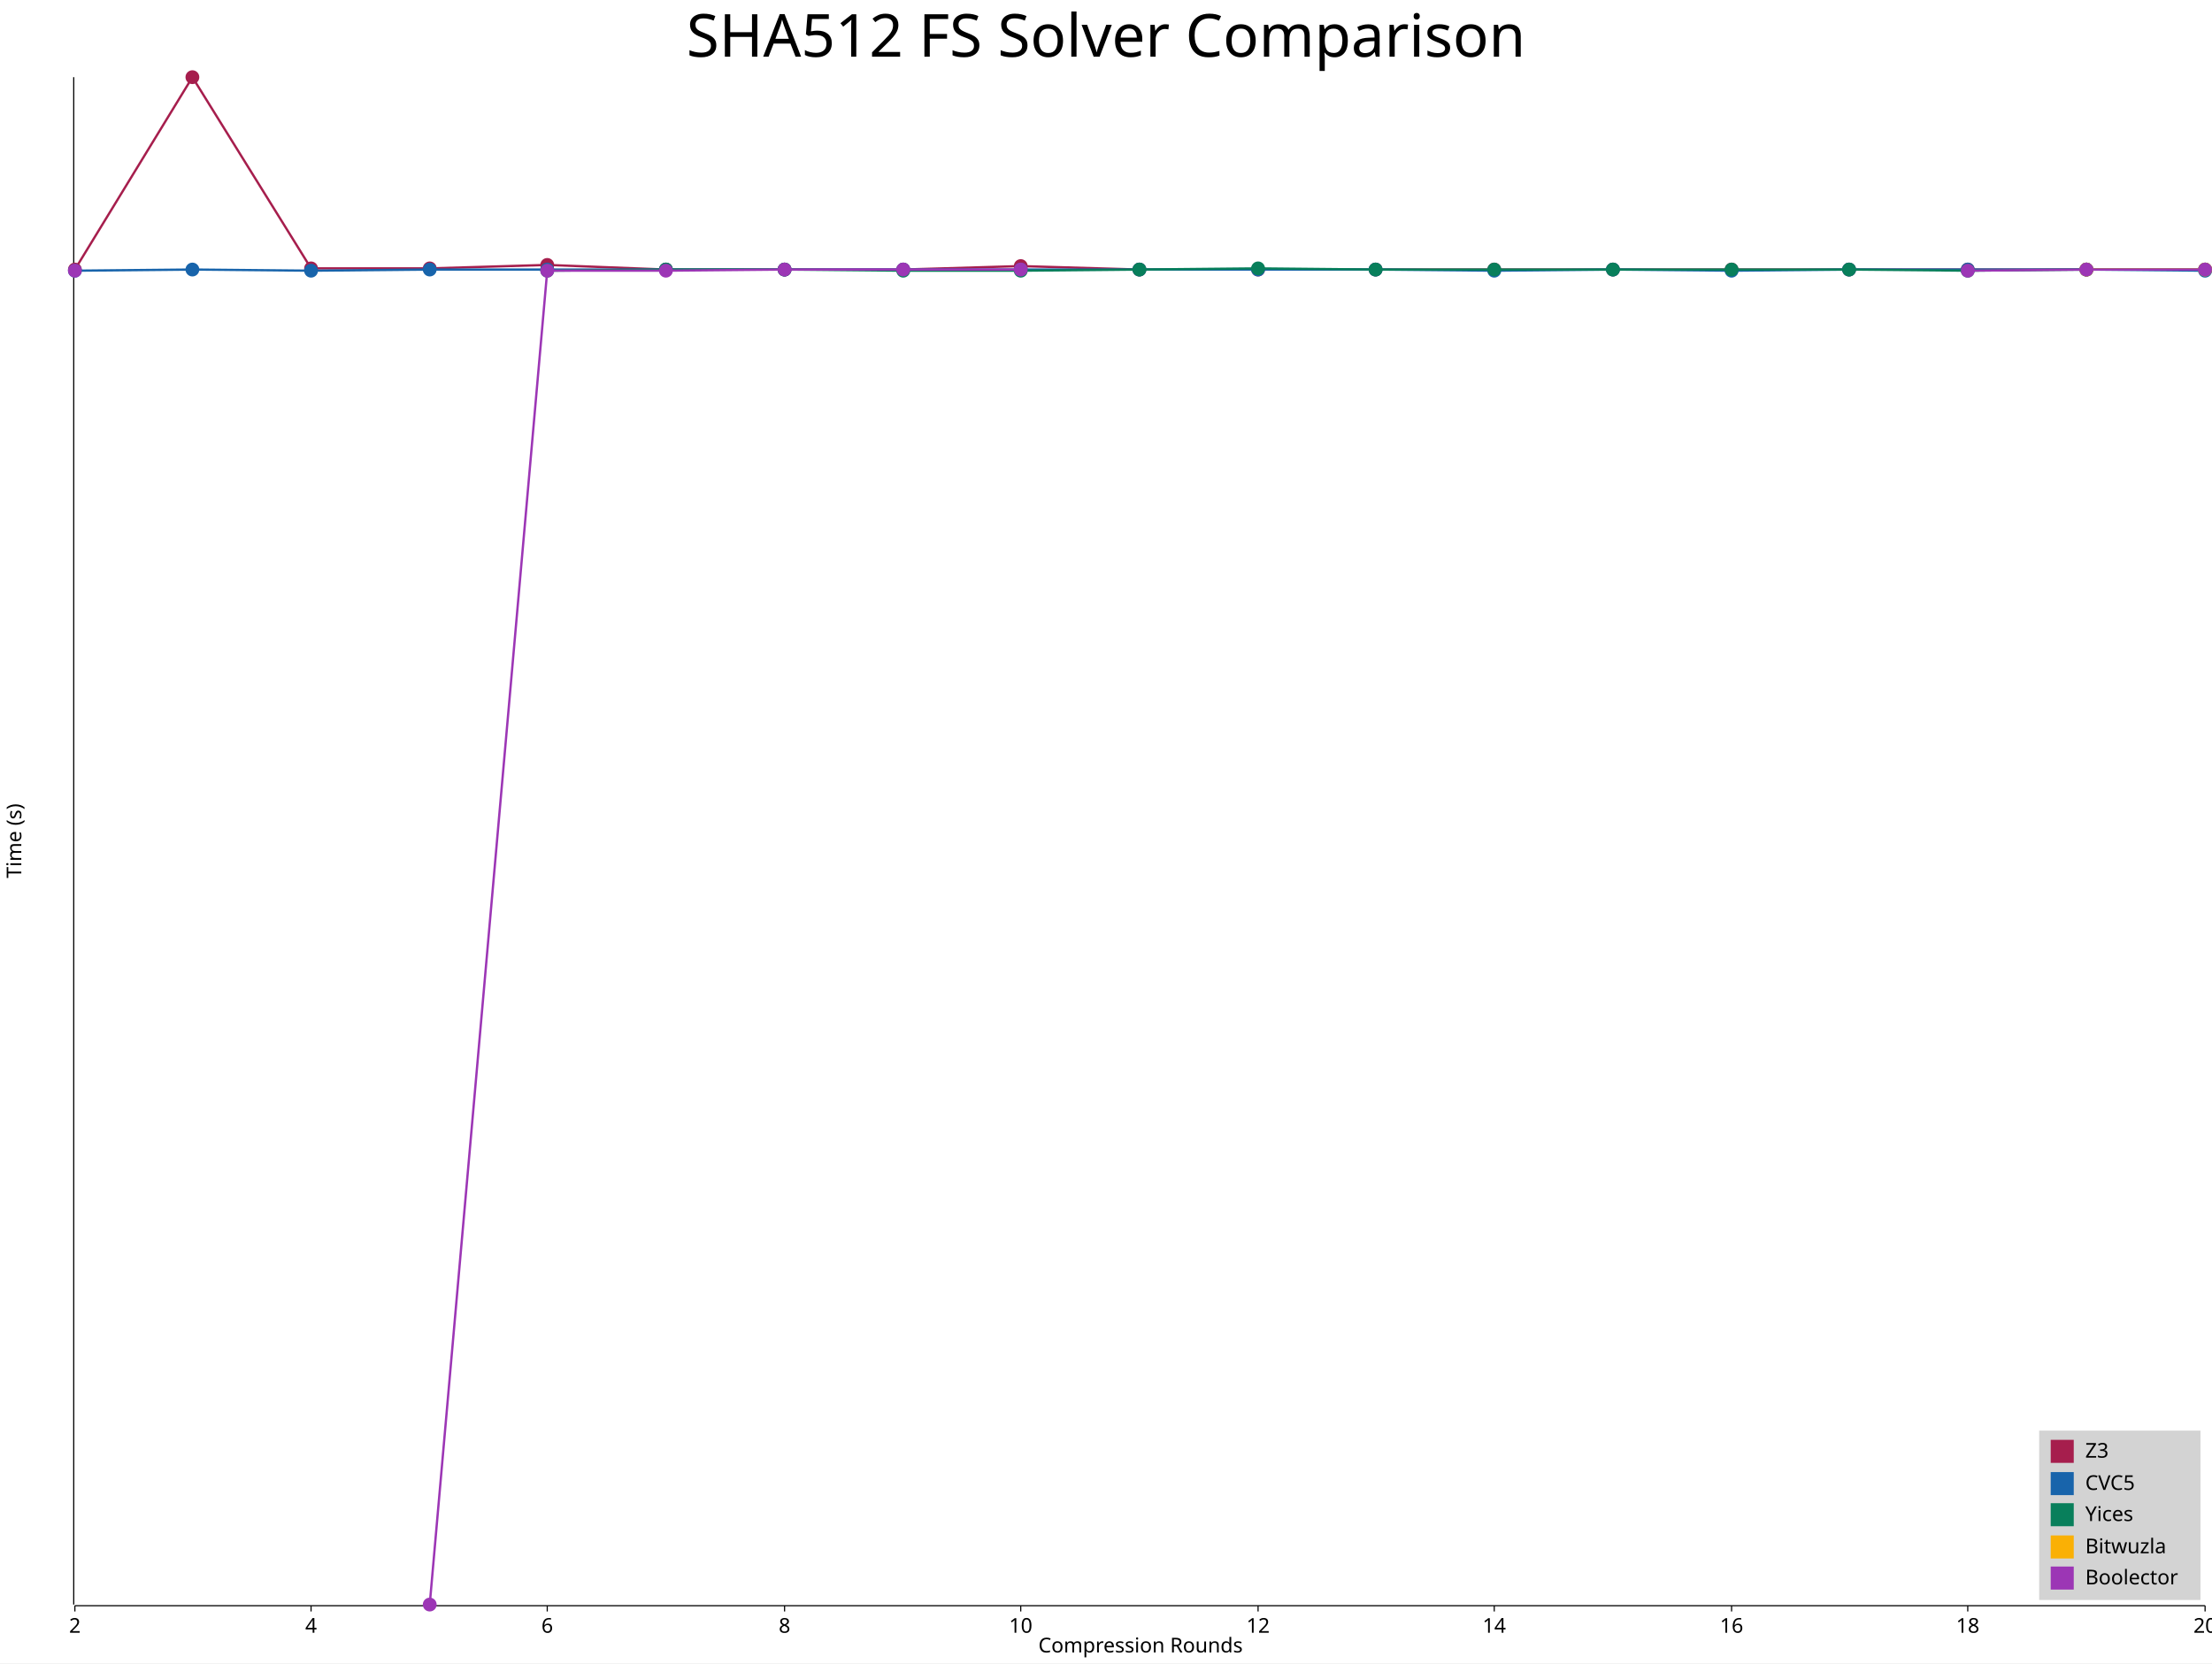
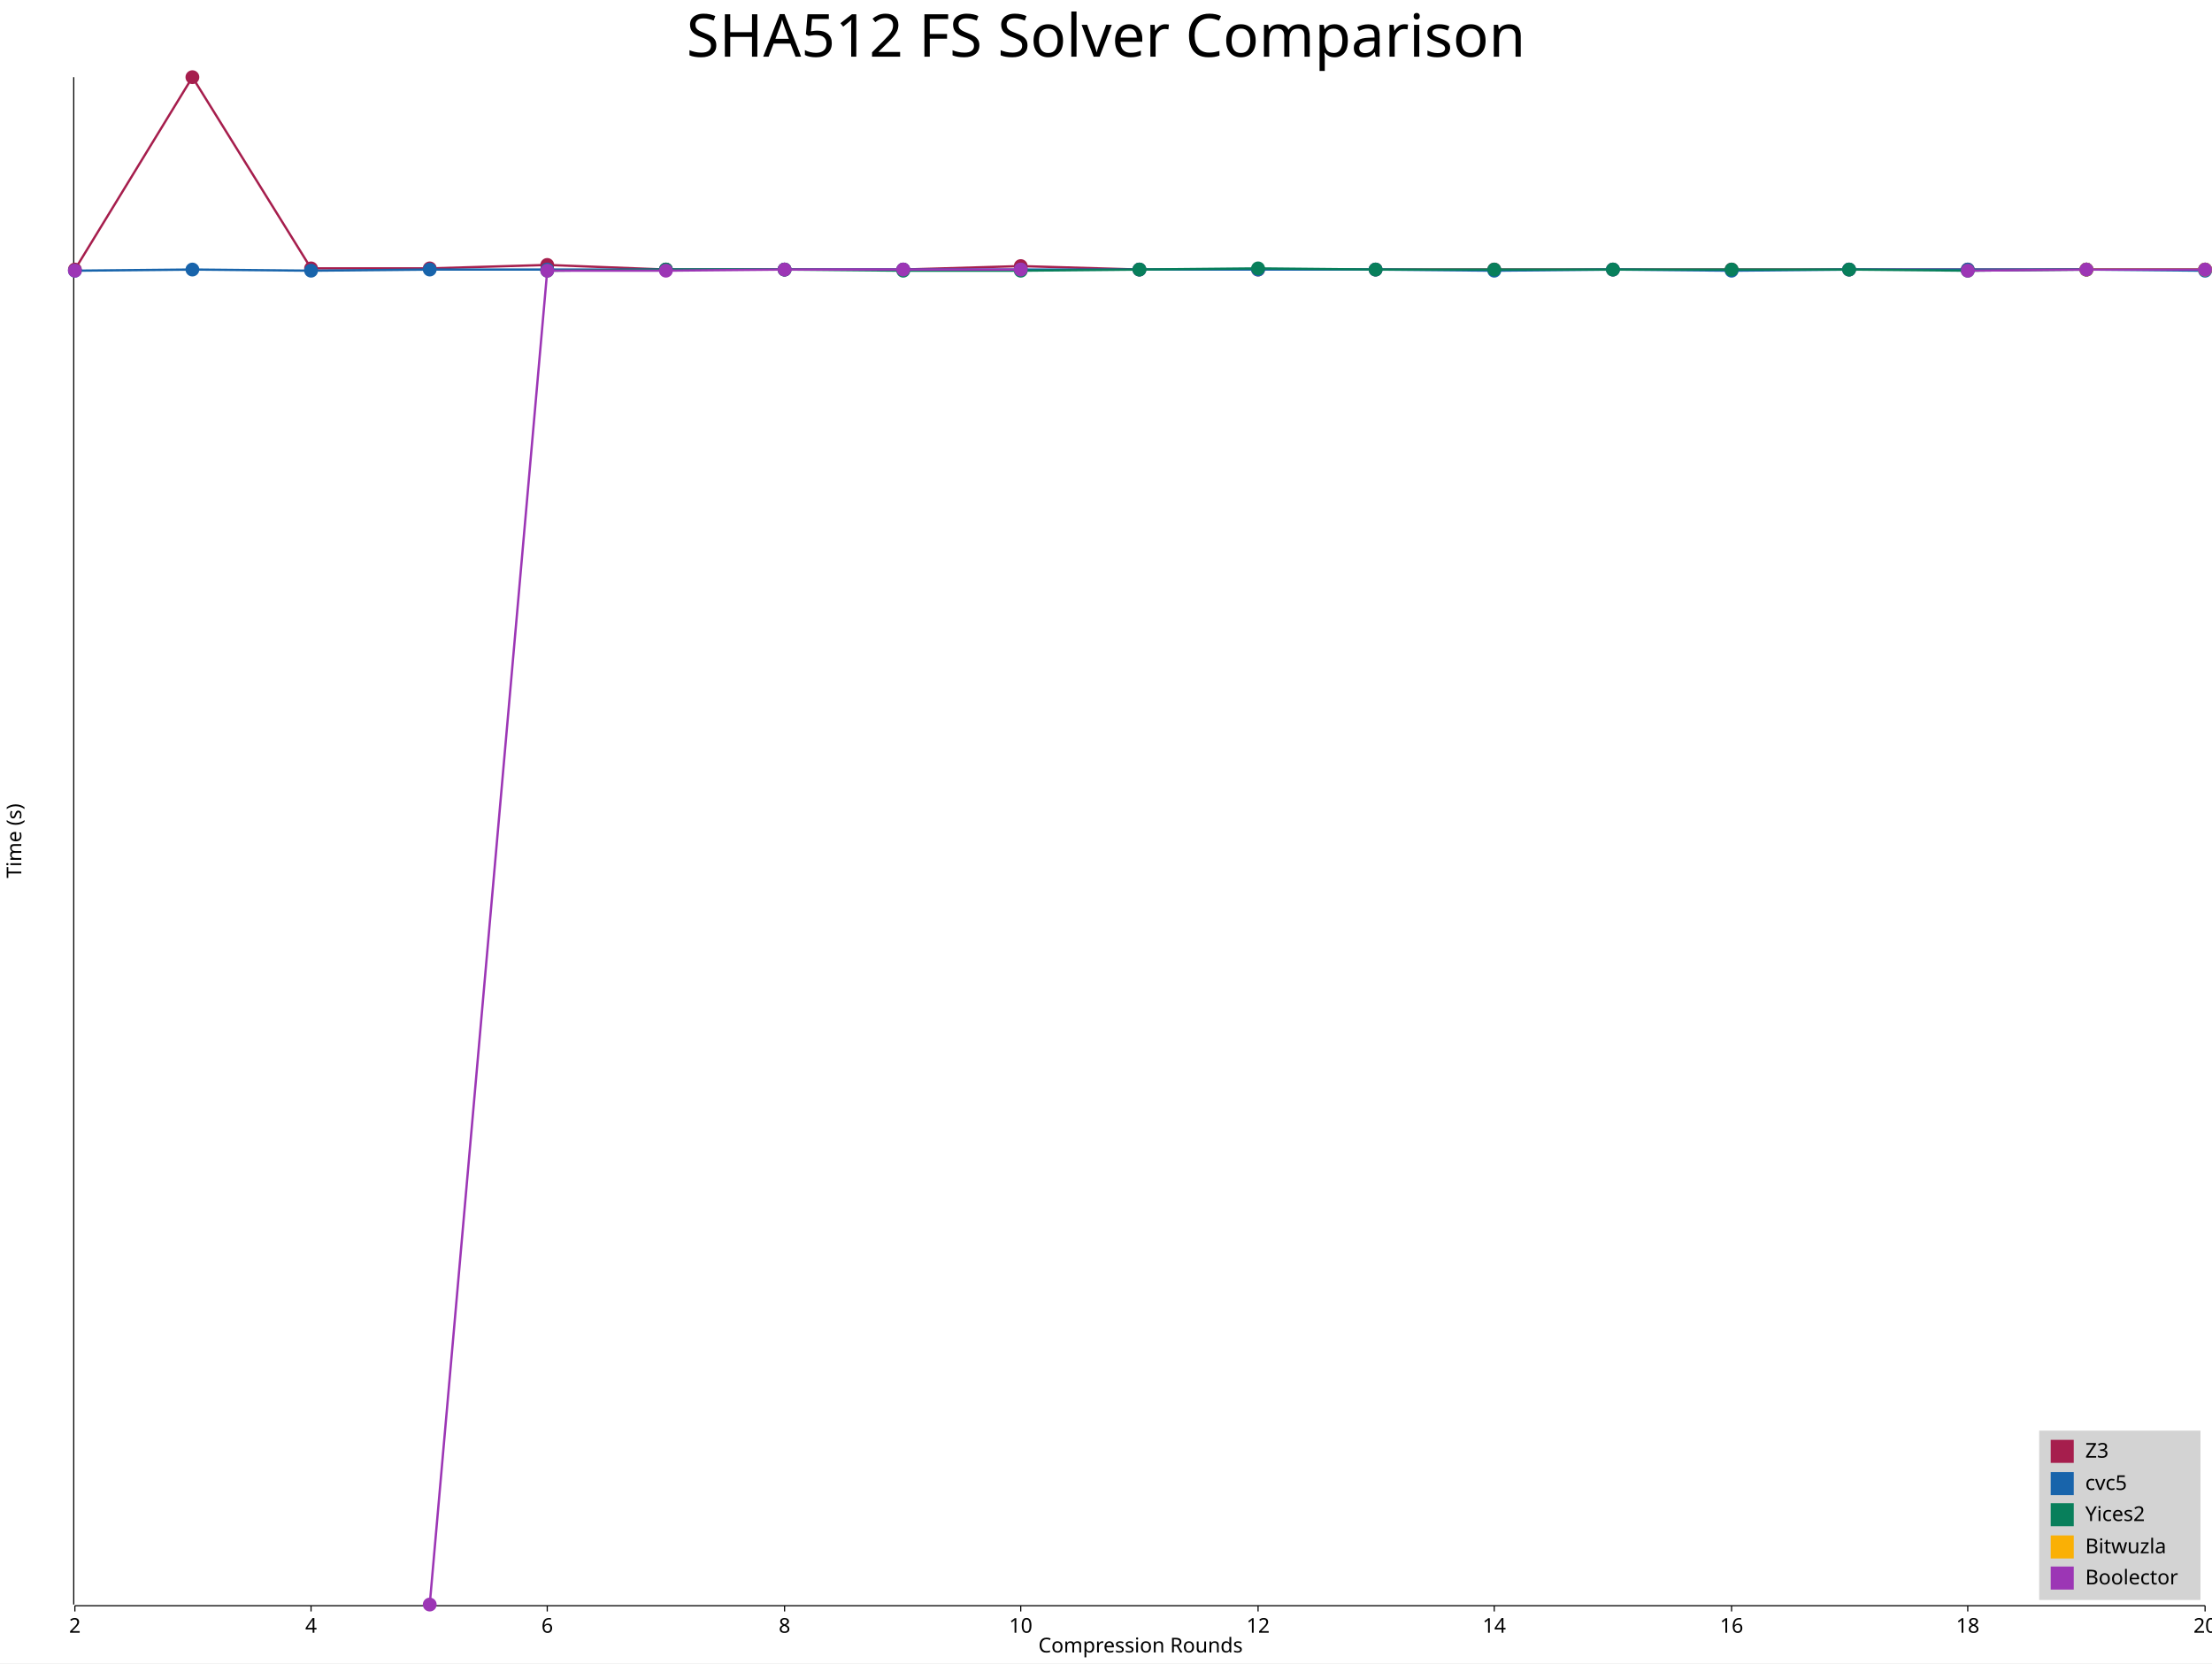
<svg xmlns="http://www.w3.org/2000/svg" width="1920" height="1444" viewBox="0 0 1920 1444">
  <rect x="0" y="0" width="1920" height="1444" opacity="1" fill="#FFFFFF" stroke="none" />
  <text x="960" y="10" dy="0.76em" text-anchor="middle" font-family="noto sans" font-size="51.613" opacity="1" fill="#000000">
SHA512 FS Solver Comparison
</text>
  <text x="990" y="1439" dy="-0.5ex" text-anchor="middle" font-family="noto sans" font-size="17.742" opacity="1" fill="#000000">
Compression Rounds
</text>
  <polyline fill="none" opacity="1" stroke="#000000" stroke-width="1" points="65,1394 1914,1394 " />
  <text x="65" y="1404" dy="0.76em" text-anchor="middle" font-family="noto sans" font-size="17.742" opacity="1" fill="#000000">
2
</text>
  <polyline fill="none" opacity="1" stroke="#000000" stroke-width="1" points="65,1394 65,1399 " />
  <text x="270" y="1404" dy="0.76em" text-anchor="middle" font-family="noto sans" font-size="17.742" opacity="1" fill="#000000">
4
</text>
  <polyline fill="none" opacity="1" stroke="#000000" stroke-width="1" points="270,1394 270,1399 " />
  <text x="475" y="1404" dy="0.76em" text-anchor="middle" font-family="noto sans" font-size="17.742" opacity="1" fill="#000000">
6
</text>
  <polyline fill="none" opacity="1" stroke="#000000" stroke-width="1" points="475,1394 475,1399 " />
  <text x="681" y="1404" dy="0.76em" text-anchor="middle" font-family="noto sans" font-size="17.742" opacity="1" fill="#000000">
8
</text>
  <polyline fill="none" opacity="1" stroke="#000000" stroke-width="1" points="681,1394 681,1399 " />
  <text x="886" y="1404" dy="0.76em" text-anchor="middle" font-family="noto sans" font-size="17.742" opacity="1" fill="#000000">
10
</text>
  <polyline fill="none" opacity="1" stroke="#000000" stroke-width="1" points="886,1394 886,1399 " />
  <text x="1092" y="1404" dy="0.76em" text-anchor="middle" font-family="noto sans" font-size="17.742" opacity="1" fill="#000000">
12
</text>
  <polyline fill="none" opacity="1" stroke="#000000" stroke-width="1" points="1092,1394 1092,1399 " />
  <text x="1297" y="1404" dy="0.76em" text-anchor="middle" font-family="noto sans" font-size="17.742" opacity="1" fill="#000000">
14
</text>
  <polyline fill="none" opacity="1" stroke="#000000" stroke-width="1" points="1297,1394 1297,1399 " />
  <text x="1503" y="1404" dy="0.76em" text-anchor="middle" font-family="noto sans" font-size="17.742" opacity="1" fill="#000000">
16
</text>
  <polyline fill="none" opacity="1" stroke="#000000" stroke-width="1" points="1503,1394 1503,1399 " />
  <text x="1708" y="1404" dy="0.76em" text-anchor="middle" font-family="noto sans" font-size="17.742" opacity="1" fill="#000000">
18
</text>
  <polyline fill="none" opacity="1" stroke="#000000" stroke-width="1" points="1708,1394 1708,1399 " />
  <text x="1914" y="1404" dy="0.76em" text-anchor="middle" font-family="noto sans" font-size="17.742" opacity="1" fill="#000000">
20
</text>
  <polyline fill="none" opacity="1" stroke="#000000" stroke-width="1" points="1914,1394 1914,1399 " />
  <text x="5" y="730" dy="0.76em" text-anchor="middle" font-family="noto sans" font-size="17.742" opacity="1" fill="#000000" transform="rotate(270, 5, 730)">
Time (s)
</text>
  <polyline fill="none" opacity="1" stroke="#000000" stroke-width="1" points="64,67 64,1393 " />
  <polyline fill="none" opacity="1" stroke="#A61E4D" stroke-width="2" points="65,234 167,67 270,233 373,233 475,230 578,234 681,234 784,234 886,231 989,234 1092,234 1194,234 1297,234 1400,234 1503,234 1605,234 1708,234 1811,234 1914,234 " />
  <circle cx="65" cy="234" r="6" opacity="1" fill="#A61E4D" stroke="none" stroke-width="1" />
  <circle cx="167" cy="67" r="6" opacity="1" fill="#A61E4D" stroke="none" stroke-width="1" />
  <circle cx="270" cy="233" r="6" opacity="1" fill="#A61E4D" stroke="none" stroke-width="1" />
  <circle cx="373" cy="233" r="6" opacity="1" fill="#A61E4D" stroke="none" stroke-width="1" />
  <circle cx="475" cy="230" r="6" opacity="1" fill="#A61E4D" stroke="none" stroke-width="1" />
  <circle cx="578" cy="234" r="6" opacity="1" fill="#A61E4D" stroke="none" stroke-width="1" />
  <circle cx="681" cy="234" r="6" opacity="1" fill="#A61E4D" stroke="none" stroke-width="1" />
  <circle cx="784" cy="234" r="6" opacity="1" fill="#A61E4D" stroke="none" stroke-width="1" />
  <circle cx="886" cy="231" r="6" opacity="1" fill="#A61E4D" stroke="none" stroke-width="1" />
  <circle cx="989" cy="234" r="6" opacity="1" fill="#A61E4D" stroke="none" stroke-width="1" />
  <circle cx="1092" cy="234" r="6" opacity="1" fill="#A61E4D" stroke="none" stroke-width="1" />
  <circle cx="1194" cy="234" r="6" opacity="1" fill="#A61E4D" stroke="none" stroke-width="1" />
  <circle cx="1297" cy="234" r="6" opacity="1" fill="#A61E4D" stroke="none" stroke-width="1" />
  <circle cx="1400" cy="234" r="6" opacity="1" fill="#A61E4D" stroke="none" stroke-width="1" />
  <circle cx="1503" cy="234" r="6" opacity="1" fill="#A61E4D" stroke="none" stroke-width="1" />
  <circle cx="1605" cy="234" r="6" opacity="1" fill="#A61E4D" stroke="none" stroke-width="1" />
  <circle cx="1708" cy="234" r="6" opacity="1" fill="#A61E4D" stroke="none" stroke-width="1" />
  <circle cx="1811" cy="234" r="6" opacity="1" fill="#A61E4D" stroke="none" stroke-width="1" />
  <circle cx="1914" cy="234" r="6" opacity="1" fill="#A61E4D" stroke="none" stroke-width="1" />
  <polyline fill="none" opacity="1" stroke="#1864AB" stroke-width="2" points="65,235 167,234 270,235 373,234 475,234 578,234 681,234 784,234 886,234 989,234 1092,234 1194,234 1297,235 1400,234 1503,235 1605,234 1708,234 1811,234 1914,235 " />
  <circle cx="65" cy="235" r="6" opacity="1" fill="#1864AB" stroke="none" stroke-width="1" />
  <circle cx="167" cy="234" r="6" opacity="1" fill="#1864AB" stroke="none" stroke-width="1" />
  <circle cx="270" cy="235" r="6" opacity="1" fill="#1864AB" stroke="none" stroke-width="1" />
  <circle cx="373" cy="234" r="6" opacity="1" fill="#1864AB" stroke="none" stroke-width="1" />
  <circle cx="475" cy="234" r="6" opacity="1" fill="#1864AB" stroke="none" stroke-width="1" />
  <circle cx="578" cy="234" r="6" opacity="1" fill="#1864AB" stroke="none" stroke-width="1" />
  <circle cx="681" cy="234" r="6" opacity="1" fill="#1864AB" stroke="none" stroke-width="1" />
  <circle cx="784" cy="234" r="6" opacity="1" fill="#1864AB" stroke="none" stroke-width="1" />
  <circle cx="886" cy="234" r="6" opacity="1" fill="#1864AB" stroke="none" stroke-width="1" />
  <circle cx="989" cy="234" r="6" opacity="1" fill="#1864AB" stroke="none" stroke-width="1" />
  <circle cx="1092" cy="234" r="6" opacity="1" fill="#1864AB" stroke="none" stroke-width="1" />
  <circle cx="1194" cy="234" r="6" opacity="1" fill="#1864AB" stroke="none" stroke-width="1" />
  <circle cx="1297" cy="235" r="6" opacity="1" fill="#1864AB" stroke="none" stroke-width="1" />
  <circle cx="1400" cy="234" r="6" opacity="1" fill="#1864AB" stroke="none" stroke-width="1" />
  <circle cx="1503" cy="235" r="6" opacity="1" fill="#1864AB" stroke="none" stroke-width="1" />
  <circle cx="1605" cy="234" r="6" opacity="1" fill="#1864AB" stroke="none" stroke-width="1" />
  <circle cx="1708" cy="234" r="6" opacity="1" fill="#1864AB" stroke="none" stroke-width="1" />
  <circle cx="1811" cy="234" r="6" opacity="1" fill="#1864AB" stroke="none" stroke-width="1" />
  <circle cx="1914" cy="235" r="6" opacity="1" fill="#1864AB" stroke="none" stroke-width="1" />
  <polyline fill="none" opacity="1" stroke="#087F5B" stroke-width="2" points="475,235 578,234 681,234 784,235 886,235 989,234 1092,233 1194,234 1297,234 1400,234 1503,234 1605,234 1708,235 1811,234 1914,234 " />
  <circle cx="475" cy="235" r="6" opacity="1" fill="#087F5B" stroke="none" stroke-width="1" />
  <circle cx="578" cy="234" r="6" opacity="1" fill="#087F5B" stroke="none" stroke-width="1" />
  <circle cx="681" cy="234" r="6" opacity="1" fill="#087F5B" stroke="none" stroke-width="1" />
  <circle cx="784" cy="235" r="6" opacity="1" fill="#087F5B" stroke="none" stroke-width="1" />
  <circle cx="886" cy="235" r="6" opacity="1" fill="#087F5B" stroke="none" stroke-width="1" />
  <circle cx="989" cy="234" r="6" opacity="1" fill="#087F5B" stroke="none" stroke-width="1" />
  <circle cx="1092" cy="233" r="6" opacity="1" fill="#087F5B" stroke="none" stroke-width="1" />
  <circle cx="1194" cy="234" r="6" opacity="1" fill="#087F5B" stroke="none" stroke-width="1" />
  <circle cx="1297" cy="234" r="6" opacity="1" fill="#087F5B" stroke="none" stroke-width="1" />
  <circle cx="1400" cy="234" r="6" opacity="1" fill="#087F5B" stroke="none" stroke-width="1" />
  <circle cx="1503" cy="234" r="6" opacity="1" fill="#087F5B" stroke="none" stroke-width="1" />
  <circle cx="1605" cy="234" r="6" opacity="1" fill="#087F5B" stroke="none" stroke-width="1" />
  <circle cx="1708" cy="235" r="6" opacity="1" fill="#087F5B" stroke="none" stroke-width="1" />
  <circle cx="1811" cy="234" r="6" opacity="1" fill="#087F5B" stroke="none" stroke-width="1" />
  <circle cx="1914" cy="234" r="6" opacity="1" fill="#087F5B" stroke="none" stroke-width="1" />
  <polyline fill="none" opacity="1" stroke="#FAB005" stroke-width="2" points="1811,234 1914,234 " />
  <circle cx="1811" cy="234" r="6" opacity="1" fill="#FAB005" stroke="none" stroke-width="1" />
  <circle cx="1914" cy="234" r="6" opacity="1" fill="#FAB005" stroke="none" stroke-width="1" />
  <polyline fill="none" opacity="1" stroke="#9C36B5" stroke-width="2" points="65,235 " />
  <circle cx="65" cy="235" r="6" opacity="1" fill="#9C36B5" stroke="none" stroke-width="1" />
  <polyline fill="none" opacity="1" stroke="#9C36B5" stroke-width="2" points="373,1393 475,235 578,235 681,234 784,234 886,234 " />
  <circle cx="373" cy="1393" r="6" opacity="1" fill="#9C36B5" stroke="none" stroke-width="1" />
  <circle cx="475" cy="235" r="6" opacity="1" fill="#9C36B5" stroke="none" stroke-width="1" />
  <circle cx="578" cy="235" r="6" opacity="1" fill="#9C36B5" stroke="none" stroke-width="1" />
  <circle cx="681" cy="234" r="6" opacity="1" fill="#9C36B5" stroke="none" stroke-width="1" />
  <circle cx="784" cy="234" r="6" opacity="1" fill="#9C36B5" stroke="none" stroke-width="1" />
  <circle cx="886" cy="234" r="6" opacity="1" fill="#9C36B5" stroke="none" stroke-width="1" />
  <polyline fill="none" opacity="1" stroke="#9C36B5" stroke-width="2" points="1708,235 1811,234 1914,234 " />
  <circle cx="1708" cy="235" r="6" opacity="1" fill="#9C36B5" stroke="none" stroke-width="1" />
  <circle cx="1811" cy="234" r="6" opacity="1" fill="#9C36B5" stroke="none" stroke-width="1" />
  <circle cx="1914" cy="234" r="6" opacity="1" fill="#9C36B5" stroke="none" stroke-width="1" />
  <rect x="1770" y="1242" width="140" height="147" opacity="0.8" fill="#C8C8C8" stroke="none" />
  <text x="1810" y="1252" dy="0.76em" text-anchor="start" font-family="noto sans" font-size="17.742" opacity="1" fill="#000000">
Z3
</text>
  <text x="1810" y="1280" dy="0.76em" text-anchor="start" font-family="noto sans" font-size="17.742" opacity="1" fill="#000000">
- CVC5
+ cvc5
</text>
  <text x="1810" y="1307" dy="0.76em" text-anchor="start" font-family="noto sans" font-size="17.742" opacity="1" fill="#000000">
- Yices
+ Yices2
</text>
  <text x="1810" y="1335" dy="0.76em" text-anchor="start" font-family="noto sans" font-size="17.742" opacity="1" fill="#000000">
Bitwuzla
</text>
  <text x="1810" y="1362" dy="0.76em" text-anchor="start" font-family="noto sans" font-size="17.742" opacity="1" fill="#000000">
Boolector
</text>
  <rect x="1780" y="1250" width="20" height="20" opacity="1" fill="#A61E4D" stroke="none" />
  <rect x="1780" y="1278" width="20" height="20" opacity="1" fill="#1864AB" stroke="none" />
  <rect x="1780" y="1305" width="20" height="20" opacity="1" fill="#087F5B" stroke="none" />
  <rect x="1780" y="1333" width="20" height="20" opacity="1" fill="#FAB005" stroke="none" />
  <rect x="1780" y="1360" width="20" height="20" opacity="1" fill="#9C36B5" stroke="none" />
</svg>
